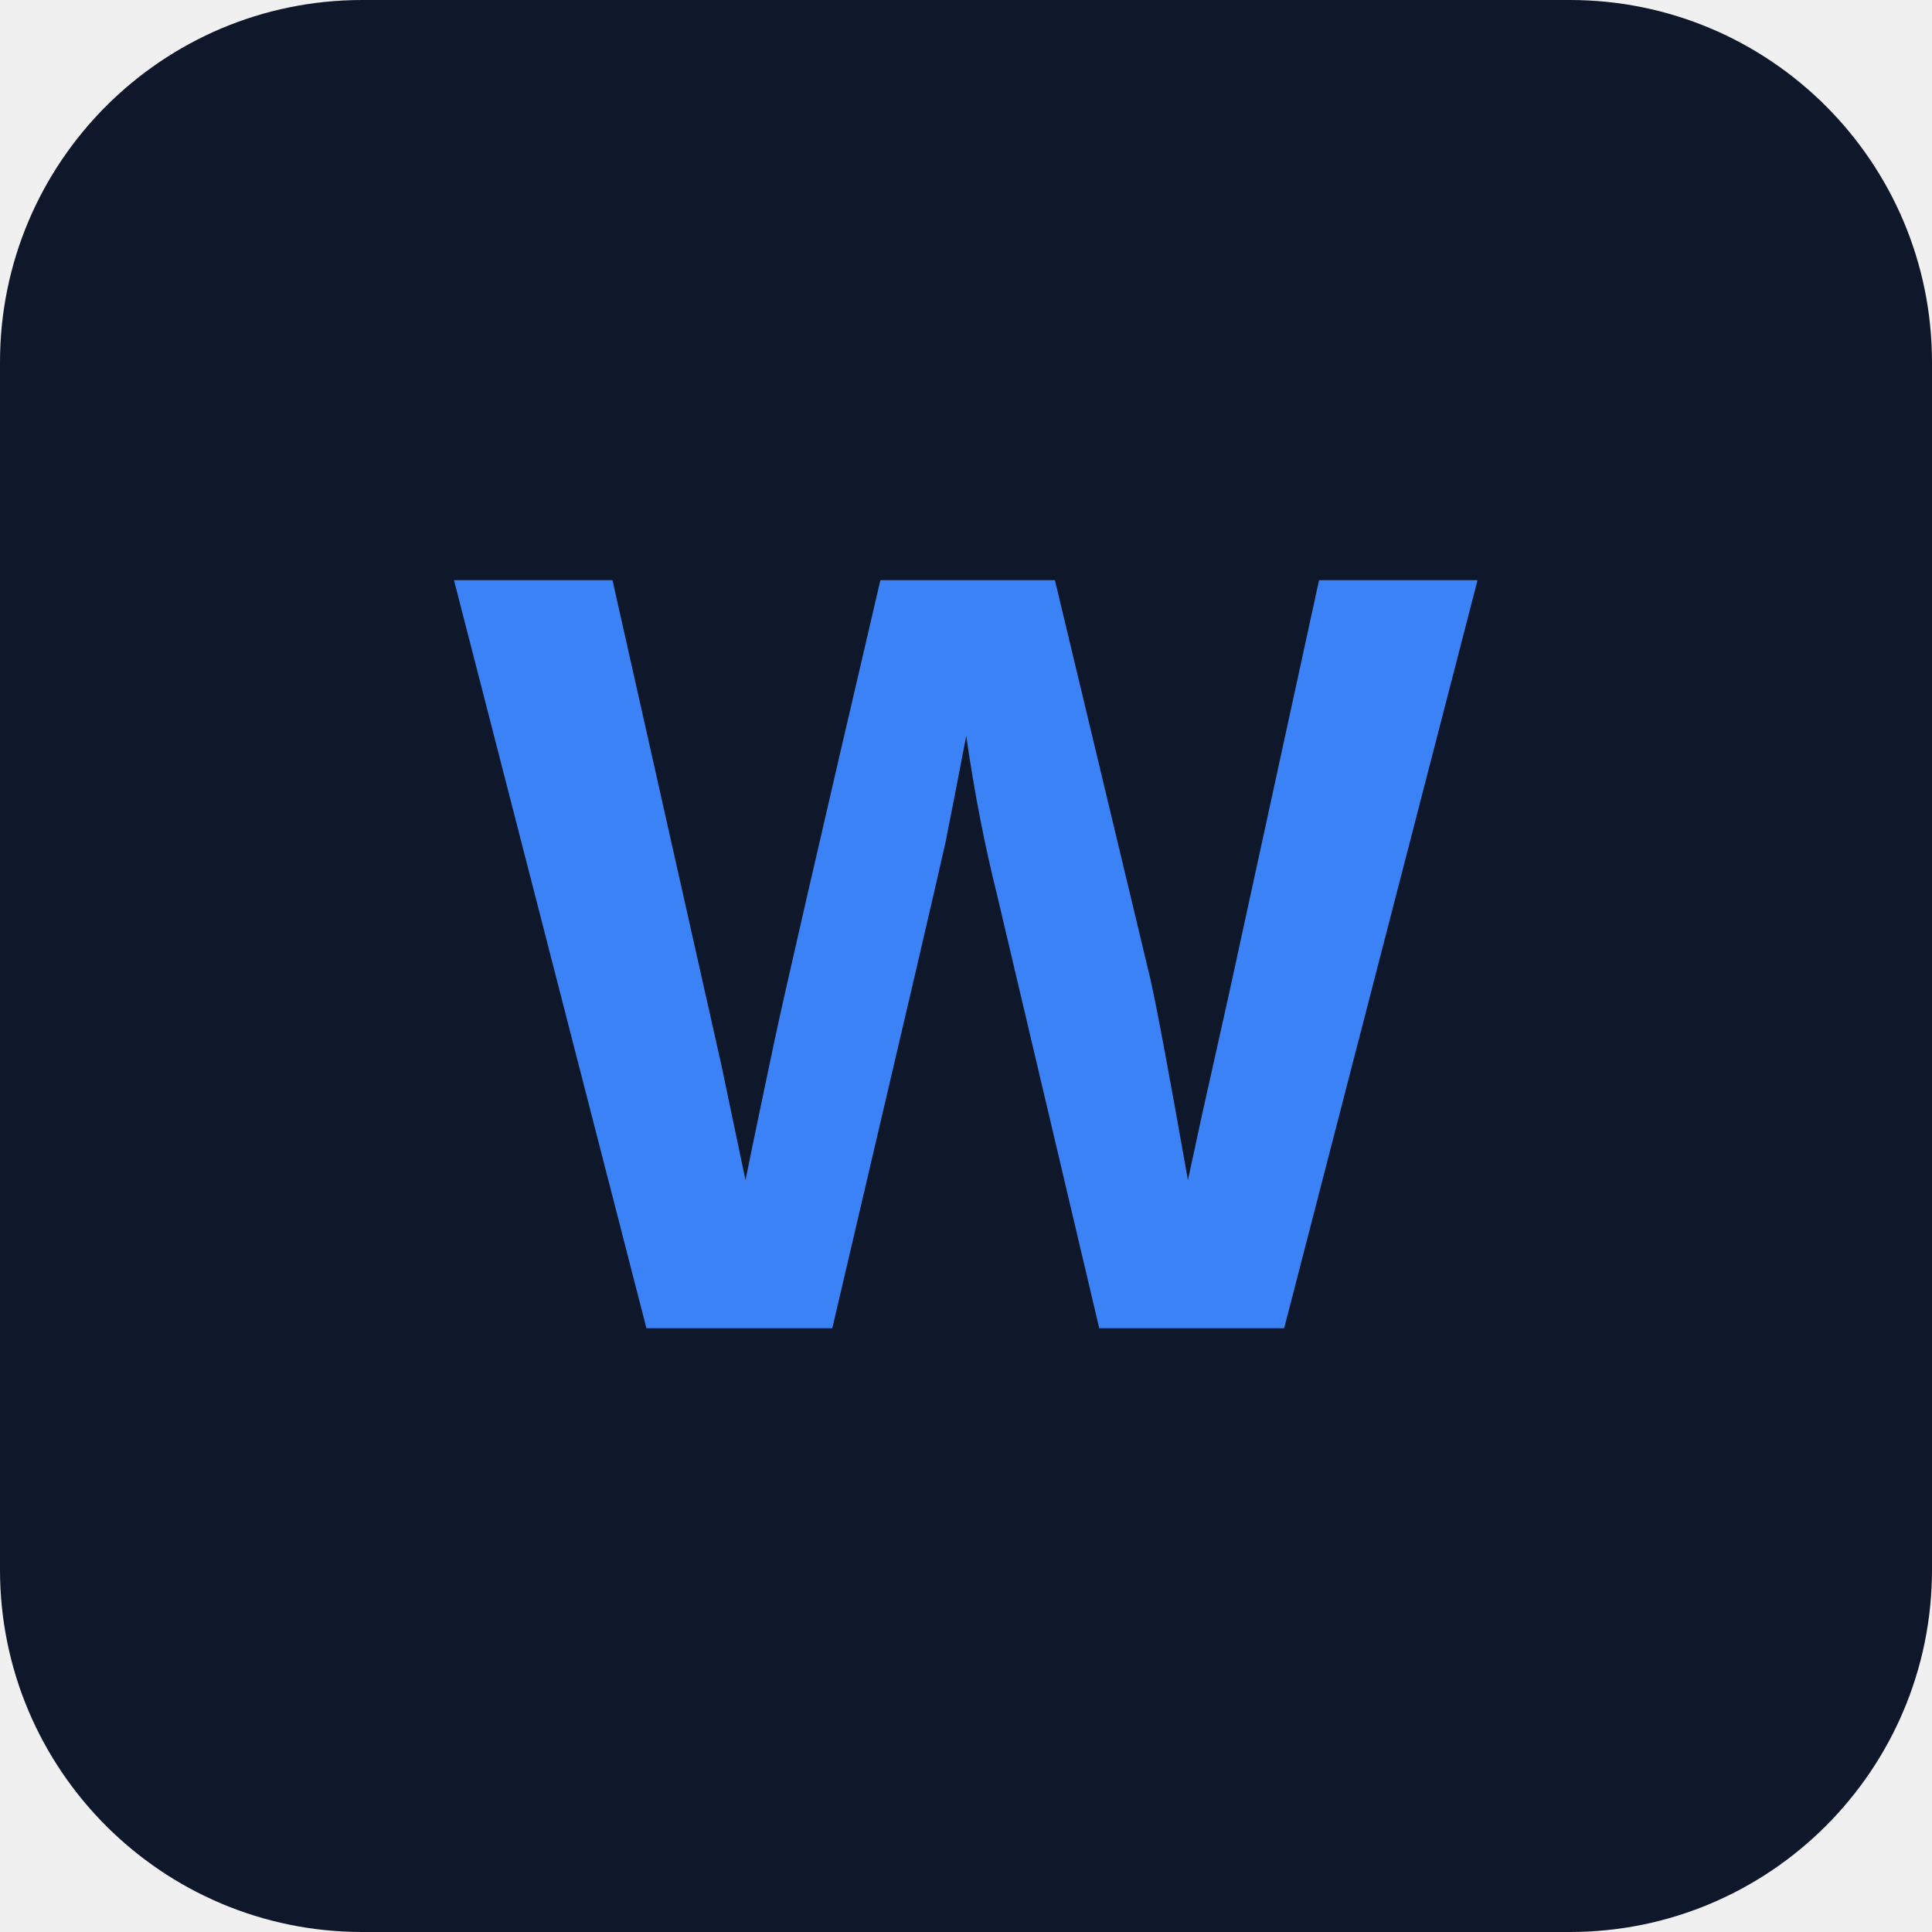
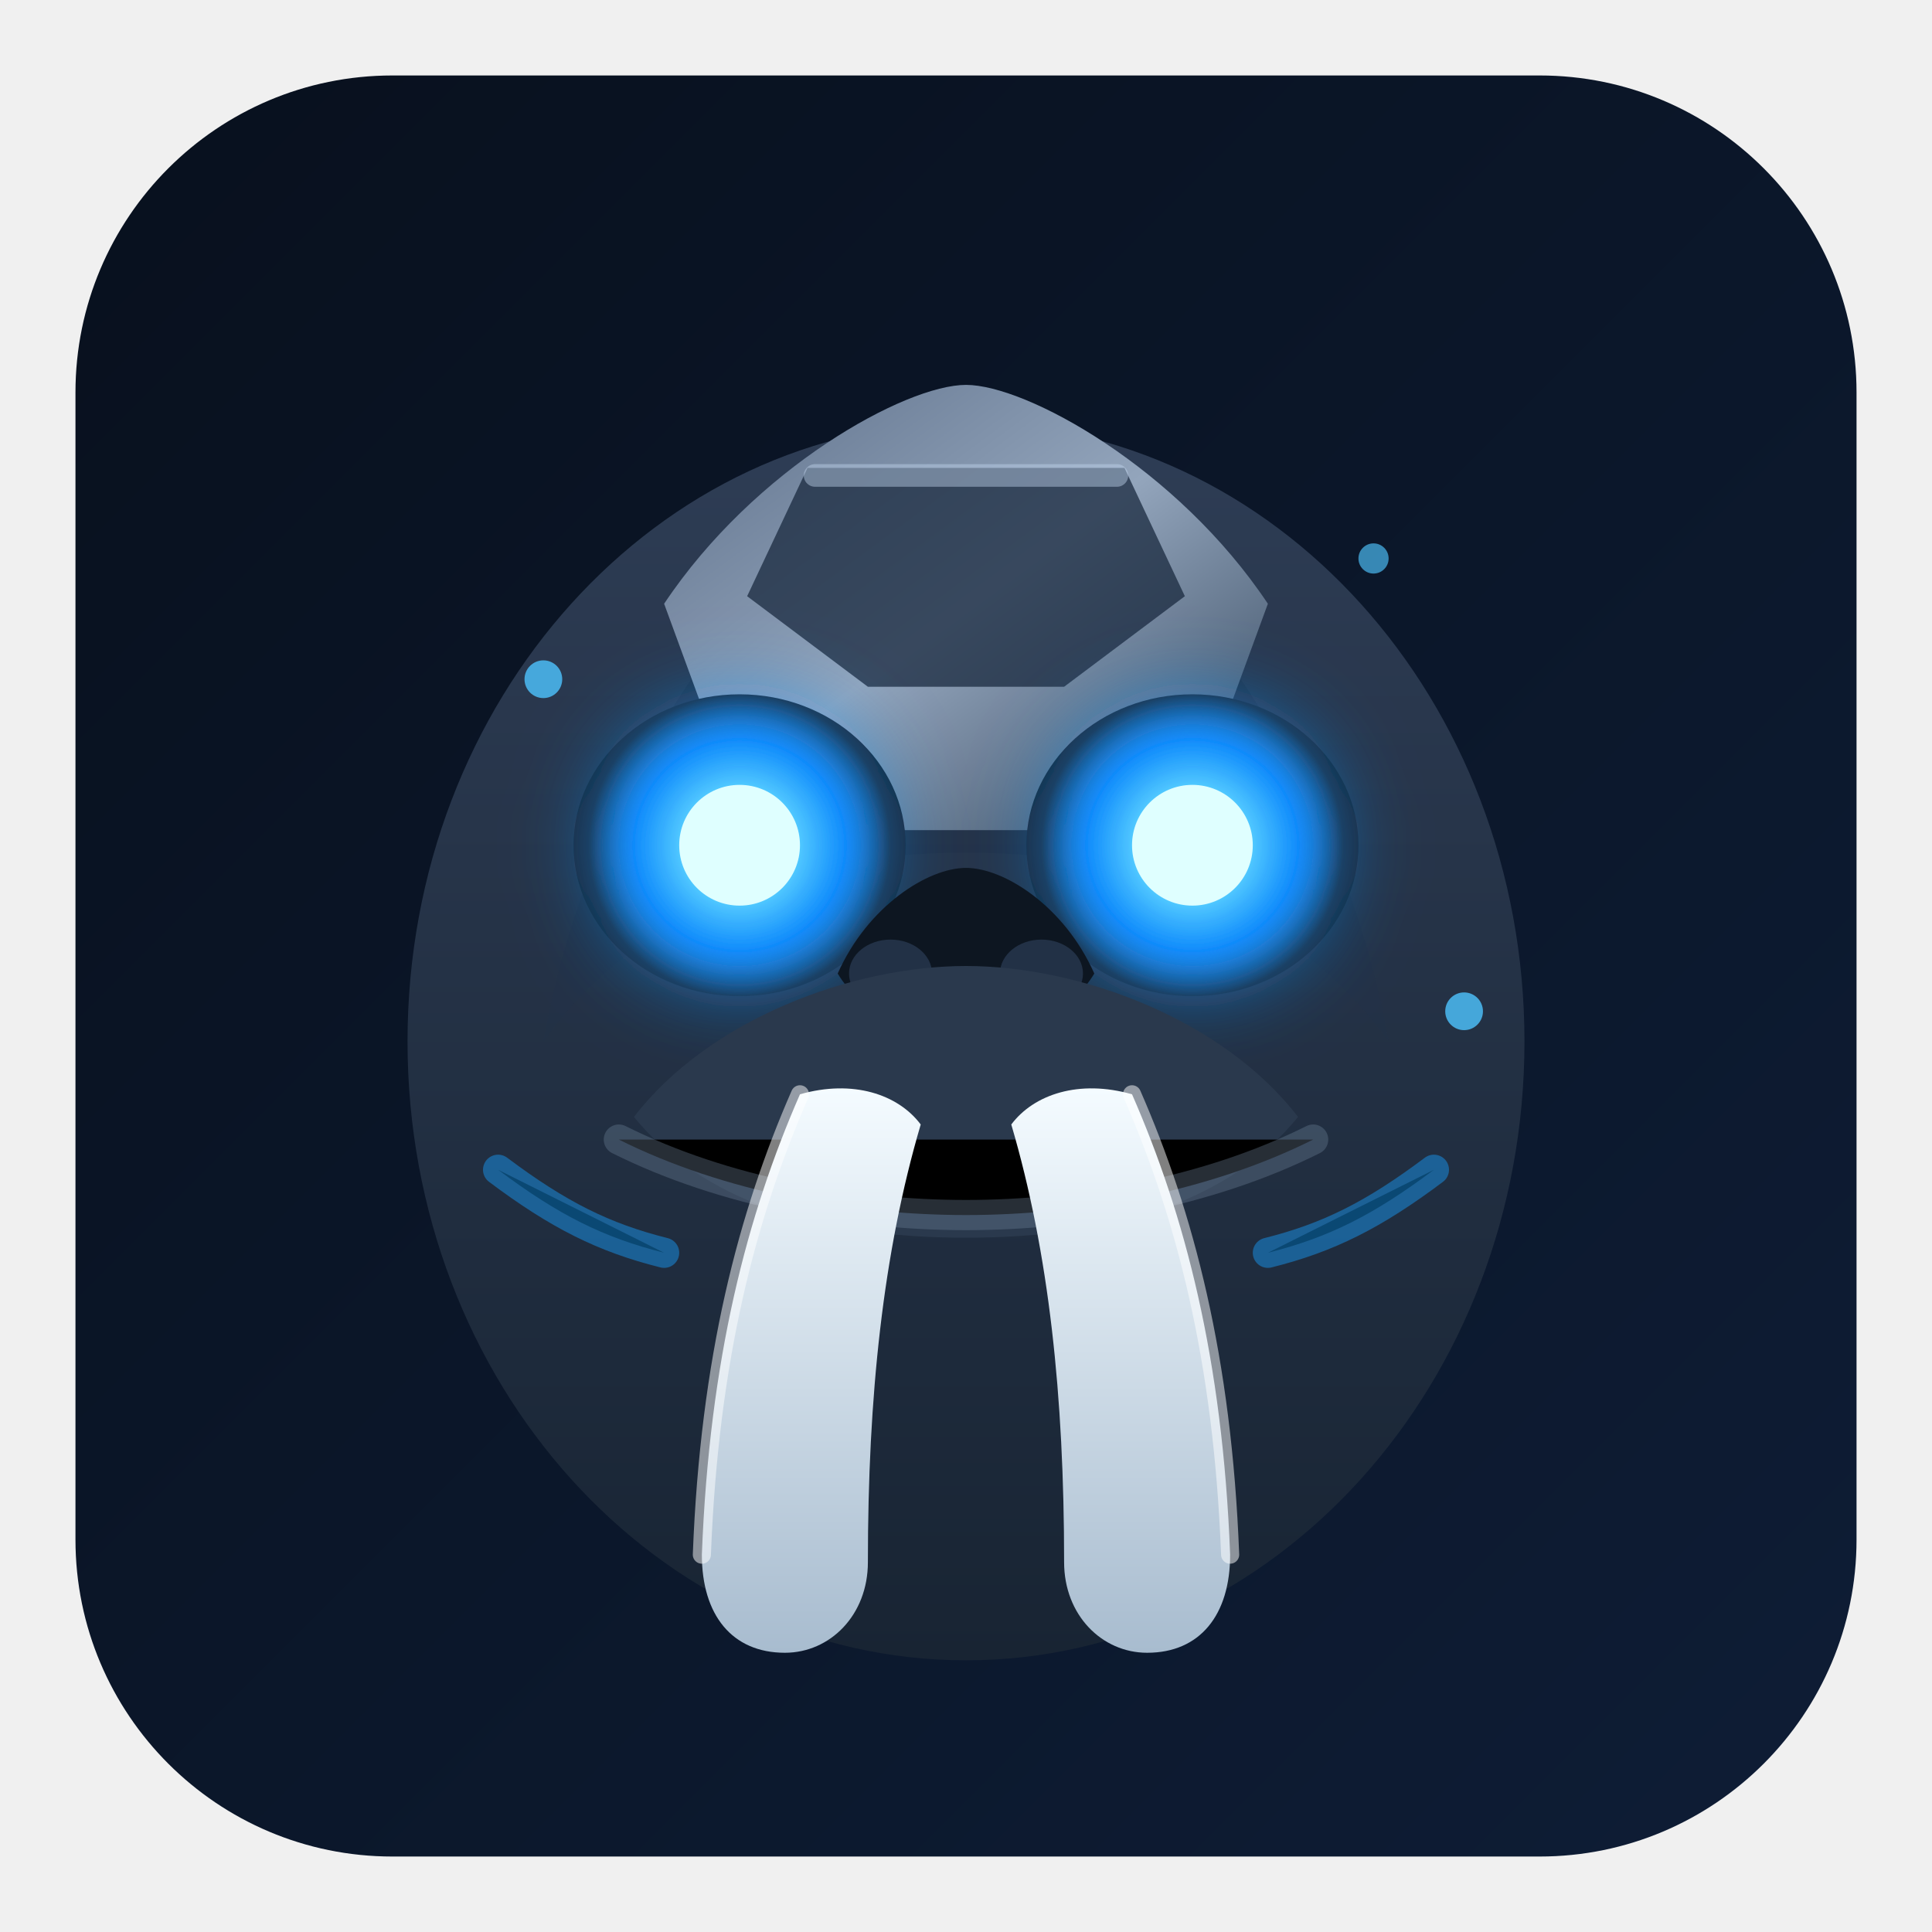
- <svg xmlns="http://www.w3.org/2000/svg" viewBox="0 0 32 32">
-   <rect width="32" height="32" rx="6" fill="#0f172a" />
-   <text x="16" y="22" font-family="Arial, sans-serif" font-size="18" font-weight="bold" fill="#3b82f6" text-anchor="middle">W</text>
+ <svg xmlns="http://www.w3.org/2000/svg" viewBox="0 0 256 256" role="img" aria-labelledby="title desc">
+   <defs>
+     <linearGradient id="bg" x1="0" y1="0" x2="1" y2="1">
+       <stop offset="0%" stop-color="#08101d" />
+       <stop offset="100%" stop-color="#0e1d36" />
+     </linearGradient>
+     <linearGradient id="skin" x1="0" y1="0" x2="0" y2="1">
+       <stop offset="0%" stop-color="#2e3d55" />
+       <stop offset="100%" stop-color="#182433" />
+     </linearGradient>
+     <linearGradient id="metal" x1="0" y1="0" x2="1" y2="1">
+       <stop offset="0%" stop-color="#5e708a" />
+       <stop offset="50%" stop-color="#93a5bc" />
+       <stop offset="100%" stop-color="#31445a" />
+     </linearGradient>
+     <linearGradient id="tusk" x1="0" y1="0" x2="0" y2="1">
+       <stop offset="0%" stop-color="#f4fbff" />
+       <stop offset="100%" stop-color="#a8bccf" />
+     </linearGradient>
+     <radialGradient id="eyeGlow" cx="50%" cy="50%" r="50%">
+       <stop offset="0%" stop-color="#b8ffff" />
+       <stop offset="35%" stop-color="#5ad1ff" />
+       <stop offset="70%" stop-color="#108cff" stop-opacity="0.95" />
+       <stop offset="100%" stop-color="#108cff" stop-opacity="0" />
+     </radialGradient>
+     <filter id="softGlow" x="-50%" y="-50%" width="200%" height="200%">
+       <feGaussianBlur stdDeviation="6" result="blur" />
+       <feMerge>
+         <feMergeNode in="blur" />
+         <feMergeNode in="SourceGraphic" />
+       </feMerge>
+     </filter>
+     <clipPath id="iconClip">
+       <rect x="10" y="10" width="236" height="236" rx="42" />
+     </clipPath>
+   </defs>
+   <g clip-path="url(#iconClip)">
+     <rect x="10" y="10" width="236" height="236" rx="42" fill="url(#bg)" />
+     <ellipse cx="128" cy="138" rx="74" ry="82" fill="url(#skin)" />
+     <path d="M72 138c8-46 42-78 56-78s48 32 56 78c-10-14-28-25-56-25s-46 11-56 25Z" fill="#223146" opacity="0.7" />
+     <path d="M88 80c12-18 32-29 40-29s28 11 40 29l-11 30H99L88 80Z" fill="url(#metal)" />
+     <path d="M107 62h42l8 17-16 12h-26L99 79l8-17Z" fill="#1a2a3f" opacity="0.75" />
+     <path d="M108 63h40" stroke="#c0d4eb" stroke-opacity="0.45" stroke-width="3" stroke-linecap="round" />
+     <ellipse cx="98" cy="112" rx="22" ry="20" fill="#182433" />
+     <ellipse cx="158" cy="112" rx="22" ry="20" fill="#182433" />
+     <circle cx="98" cy="112" r="20" fill="url(#eyeGlow)" filter="url(#softGlow)" />
+     <circle cx="158" cy="112" r="20" fill="url(#eyeGlow)" filter="url(#softGlow)" />
+     <circle cx="98" cy="112" r="8" fill="#dfffff" />
+     <circle cx="158" cy="112" r="8" fill="#dfffff" />
+     <path d="M111 129c4-9 12-14 17-14s13 5 17 14c-3 5-9 8-17 8s-14-3-17-8Z" fill="#0d1621" />
+     <ellipse cx="118" cy="129" rx="5.5" ry="4.5" fill="#223146" />
+     <ellipse cx="138" cy="129" rx="5.5" ry="4.5" fill="#223146" />
+     <path d="M84 148c10-13 29-20 44-20s34 7 44 20c-9 11-24 16-44 16s-35-5-44-16Z" fill="#2a394d" />
+     <path d="M82 151c14 7 31 10 46 10s32-3 46-10" stroke="#70839c" stroke-opacity="0.35" stroke-width="4" stroke-linecap="round" />
+     <path d="M112 150c-2 18-4 38-3 58" stroke="#9bb0c7" stroke-width="7" stroke-linecap="round" opacity="0.55" />
+     <path d="M144 150c2 18 4 38 3 58" stroke="#9bb0c7" stroke-width="7" stroke-linecap="round" opacity="0.55" />
+     <path d="M106 145c-7 16-12 35-13 61 0 8 4 13 11 13 6 0 11-5 11-12 0-22 2-41 7-58-3-4-9-6-16-4Z" fill="url(#tusk)" />
+     <path d="M150 145c7 16 12 35 13 61 0 8-4 13-11 13-6 0-11-5-11-12 0-22-2-41-7-58 3-4 9-6 16-4Z" fill="url(#tusk)" />
+     <path d="M106 145c-7 16-12 35-13 61" stroke="#ffffff" stroke-opacity="0.5" stroke-width="2.4" stroke-linecap="round" fill="none" />
+     <path d="M150 145c7 16 12 35 13 61" stroke="#ffffff" stroke-opacity="0.5" stroke-width="2.4" stroke-linecap="round" fill="none" />
+     <path d="M66 155c8 6 14 9 22 11" stroke="#18a0ff" stroke-opacity="0.45" stroke-width="4" stroke-linecap="round" />
+     <path d="M190 155c-8 6-14 9-22 11" stroke="#18a0ff" stroke-opacity="0.45" stroke-width="4" stroke-linecap="round" />
+     <circle cx="72" cy="90" r="2.5" fill="#4ec4ff" opacity="0.8" />
+     <circle cx="182" cy="74" r="2" fill="#4ec4ff" opacity="0.65" />
+     <circle cx="194" cy="134" r="2.5" fill="#4ec4ff" opacity="0.8" />
+   </g>
</svg>
